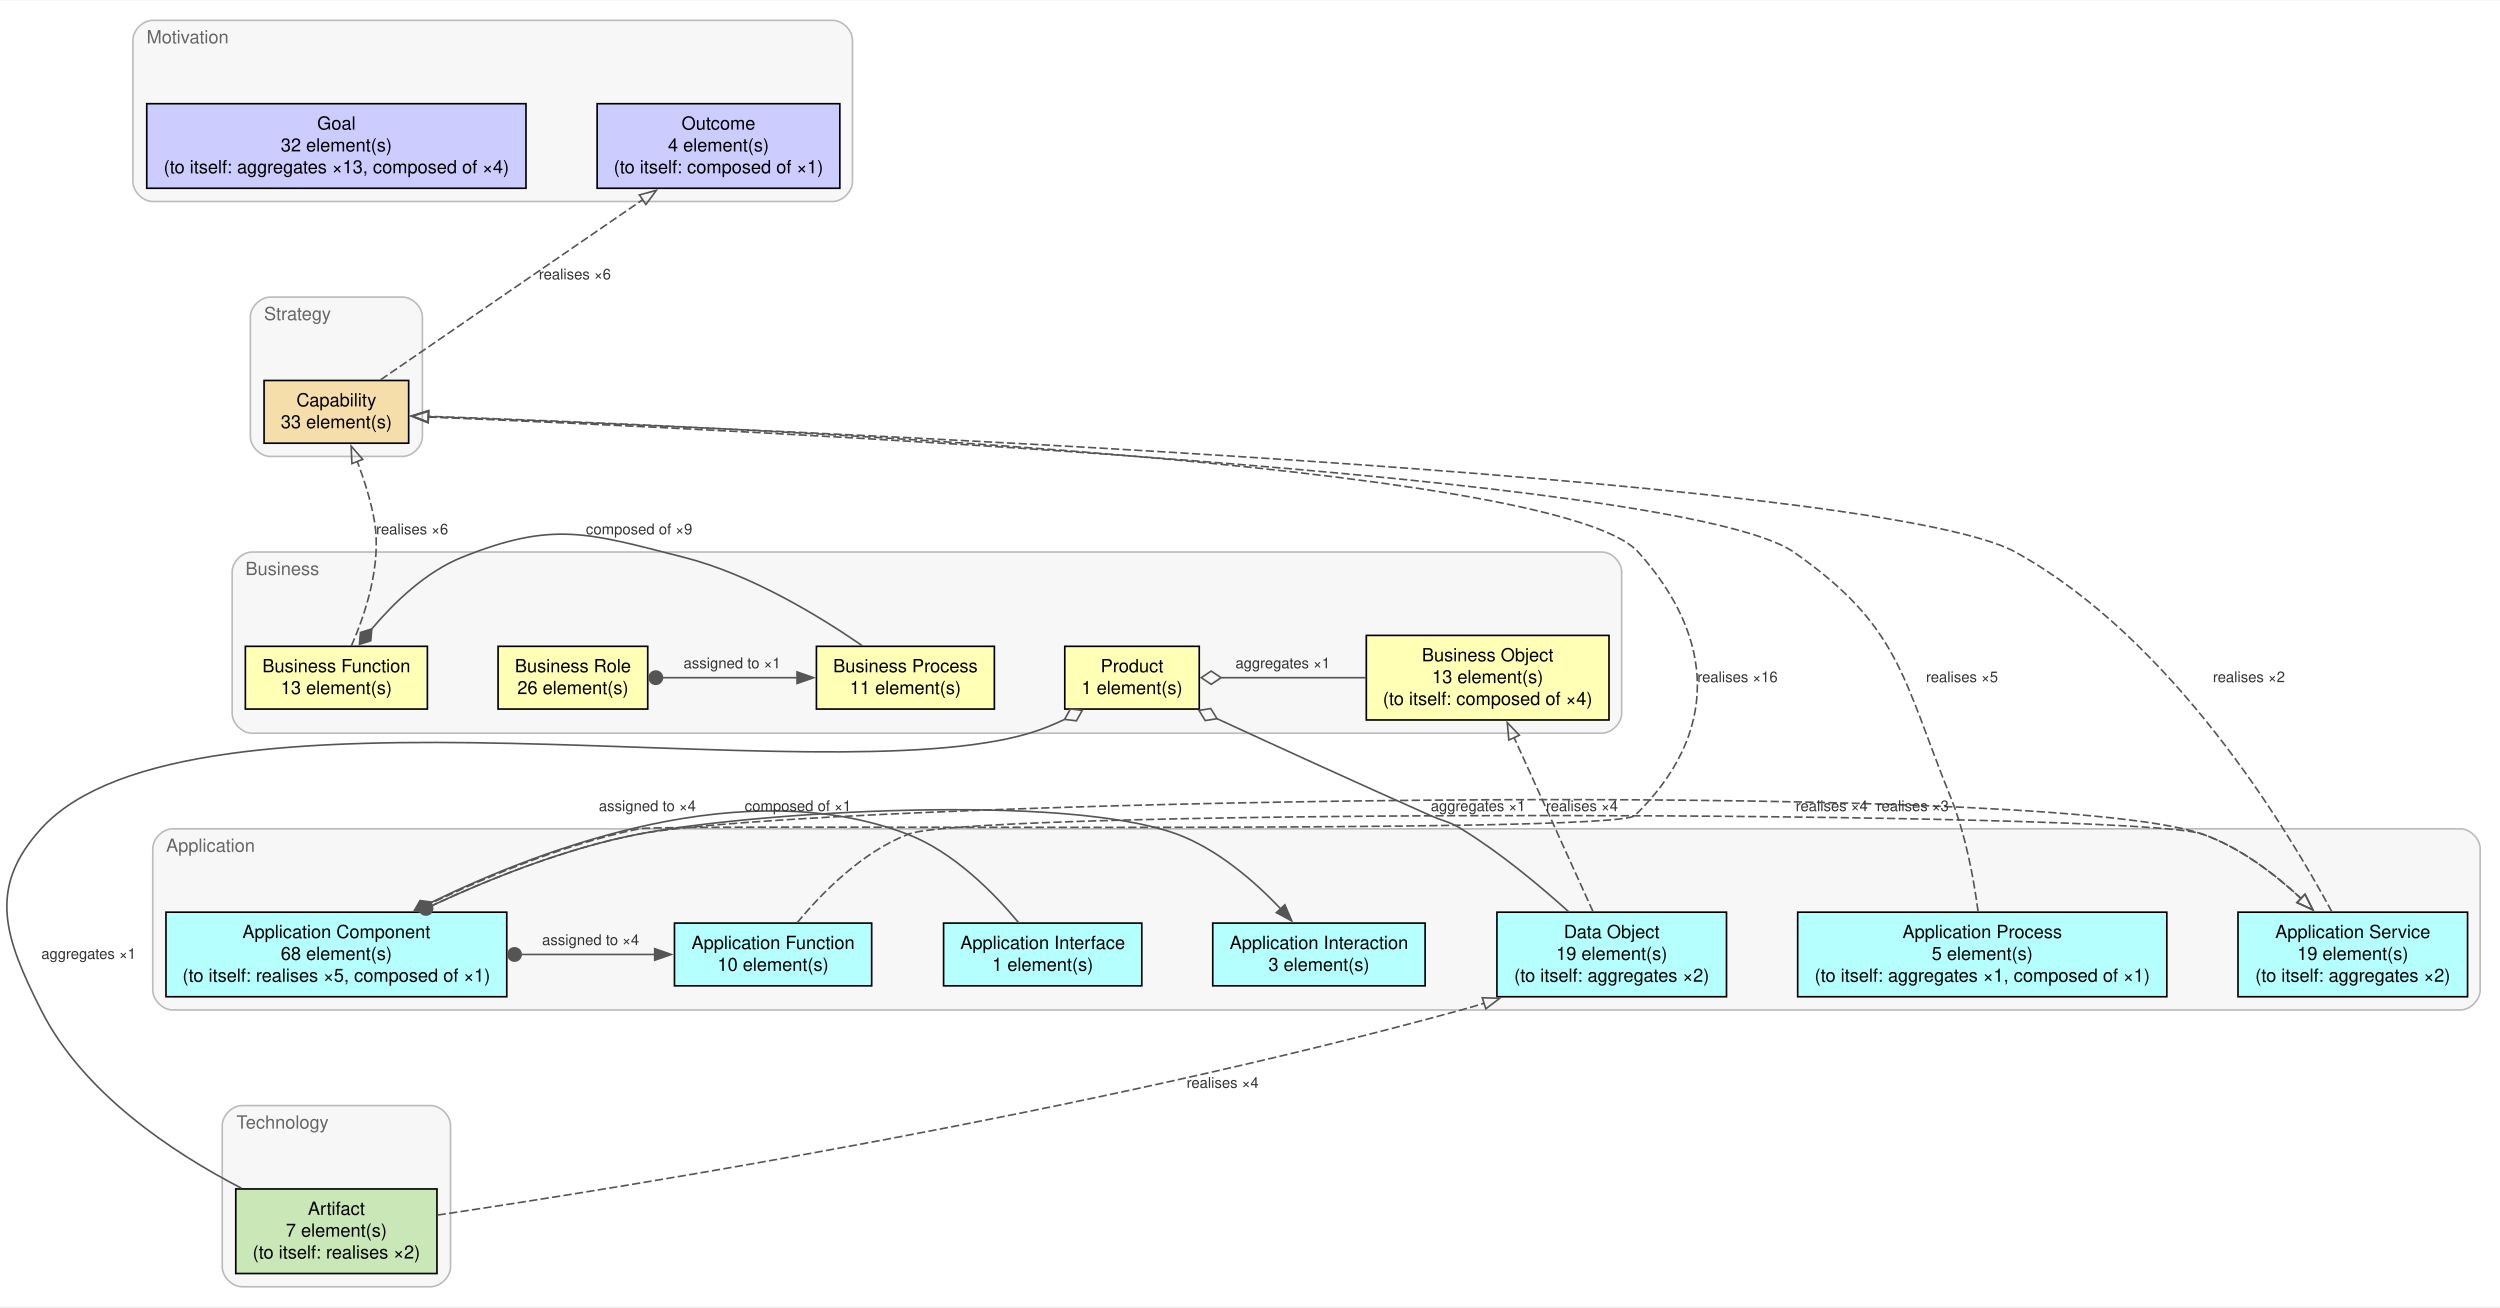
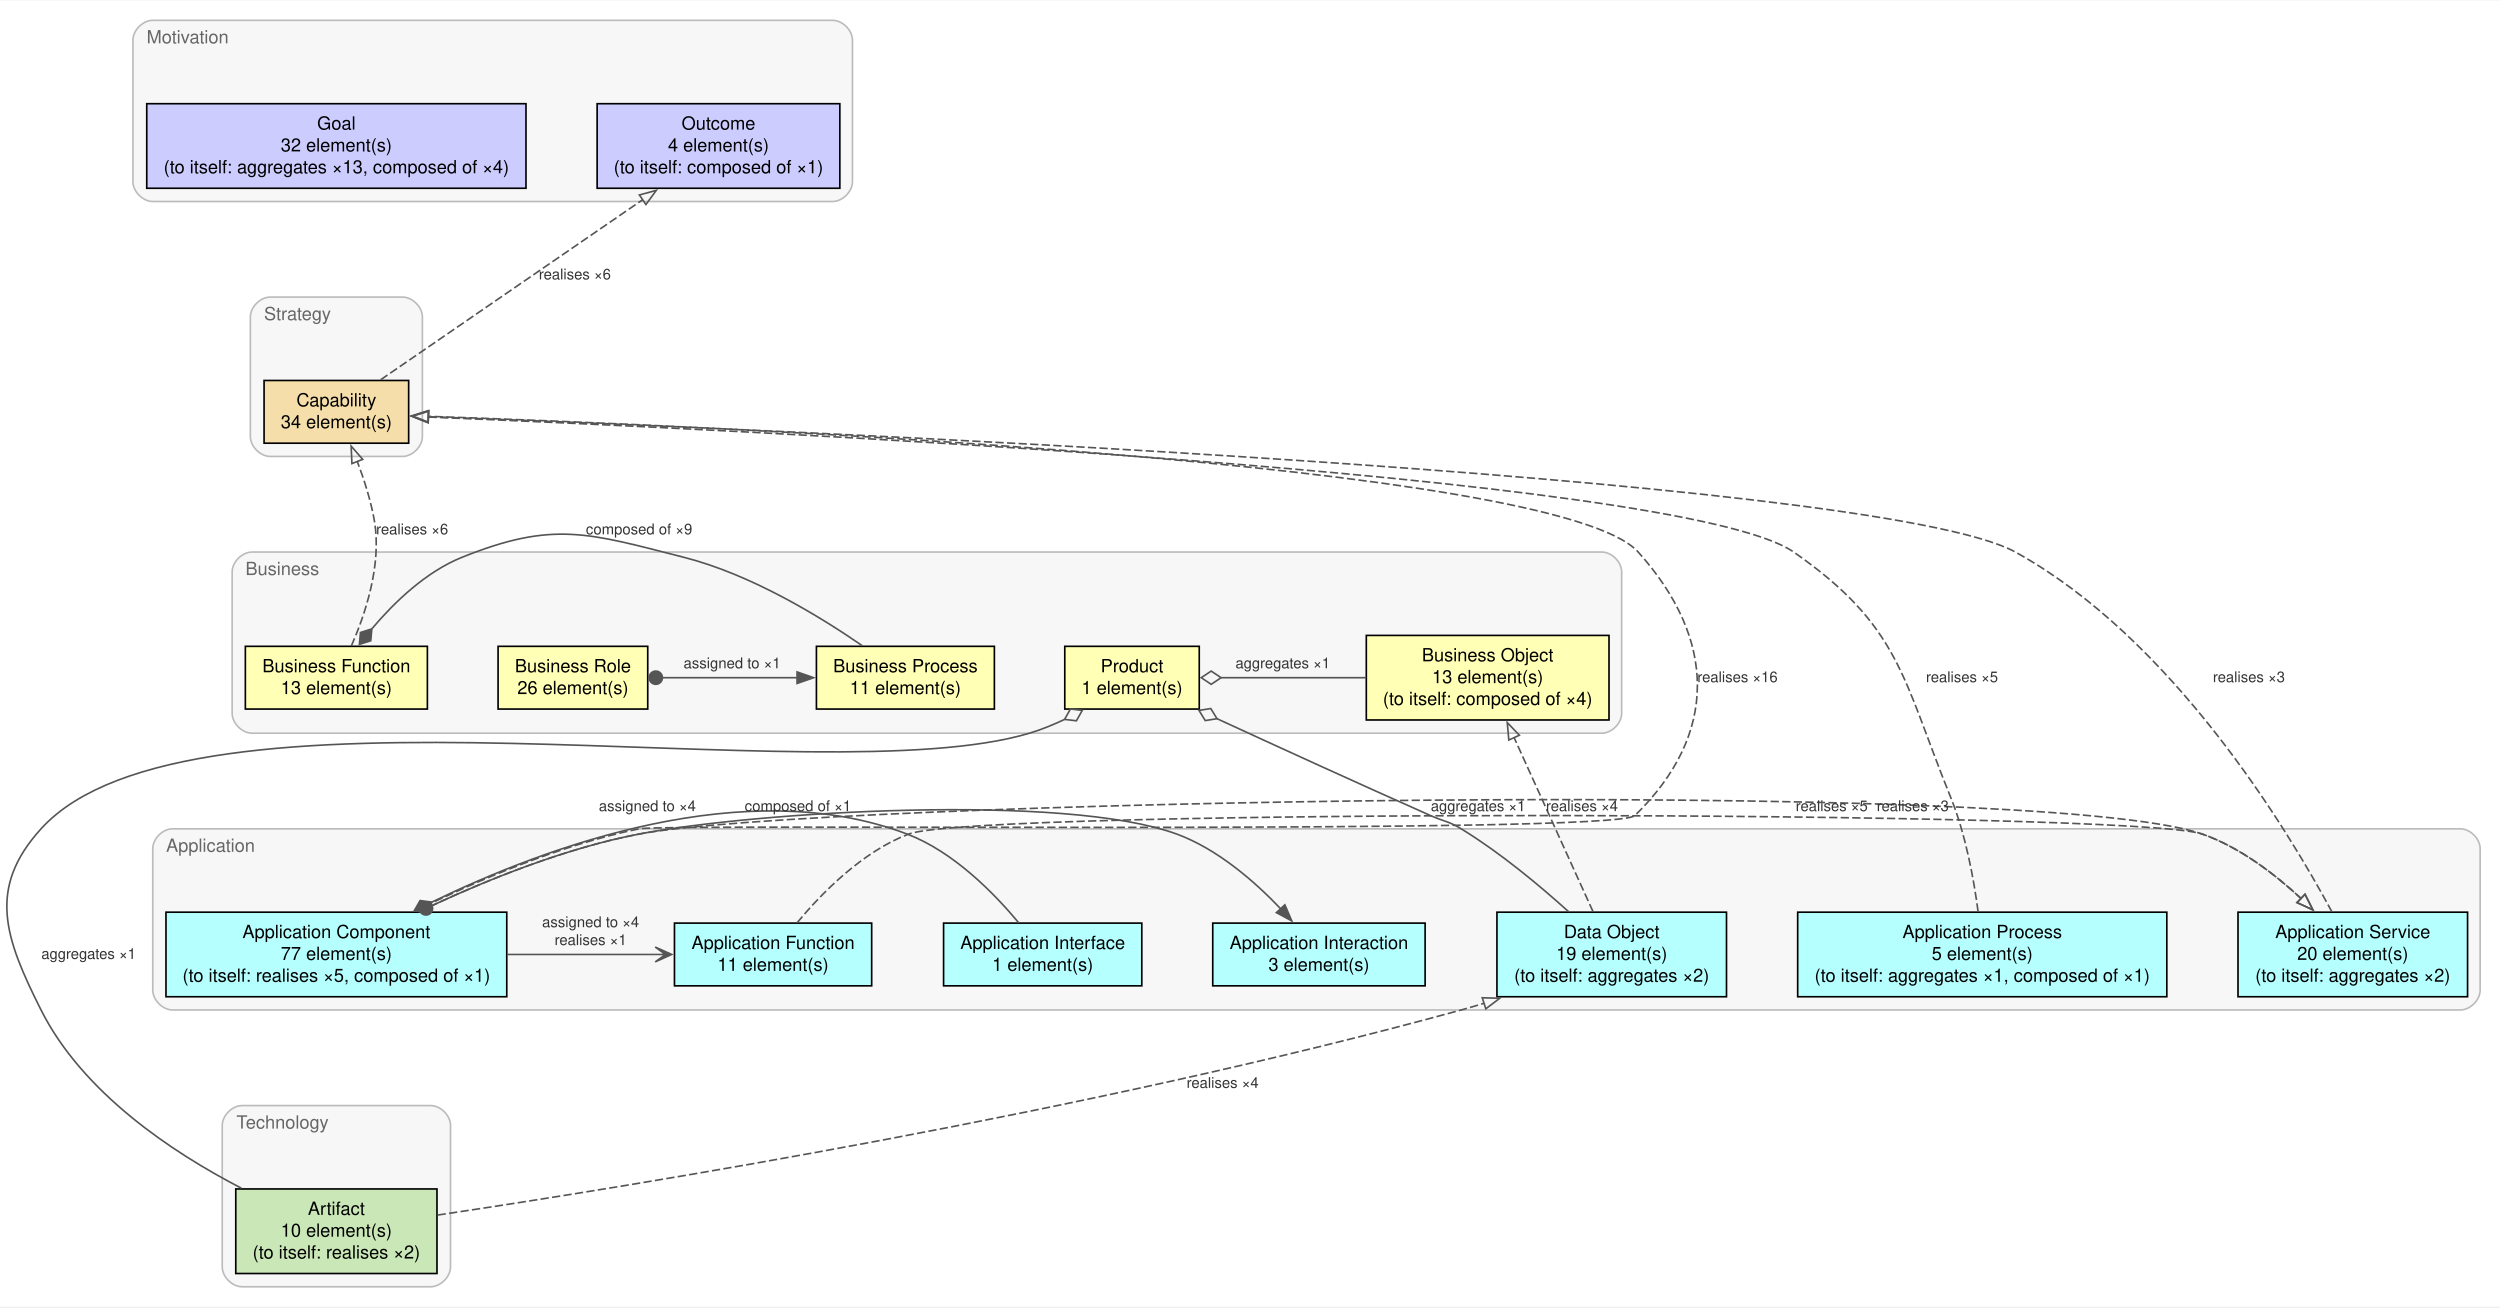
<svg xmlns="http://www.w3.org/2000/svg" xmlns:xlink="http://www.w3.org/1999/xlink" width="1511pt" height="790pt" viewBox="0.00 0.00 1511.35 789.60">
  <g id="graph0" class="graph" transform="scale(1 1) rotate(0) translate(4 785.6)">
    <polygon fill="white" stroke="none" points="-4,4 -4,-785.6 1507.35,-785.6 1507.35,4 -4,4" />
    <g id="clust1" class="cluster mm-layer-motivation">
      <path fill="#f7f7f7" stroke="#bbbbbb" d="M88.35,-664.08C88.35,-664.08 499.35,-664.08 499.35,-664.08 505.35,-664.08 511.35,-670.08 511.35,-676.08 511.35,-676.08 511.35,-761.6 511.35,-761.6 511.35,-767.6 505.35,-773.6 499.35,-773.6 499.35,-773.6 88.35,-773.6 88.35,-773.6 82.35,-773.6 76.35,-767.6 76.35,-761.6 76.35,-761.6 76.35,-676.08 76.35,-676.08 76.35,-670.08 82.35,-664.08 88.35,-664.08" />
      <text text-anchor="middle" x="109.42" y="-759.7" font-family="Helvetica,sans-Serif" font-size="11.00" fill="#666666">Motivation</text>
    </g>
    <g id="clust2" class="cluster mm-layer-strategy">
      <path fill="#f7f7f7" stroke="#bbbbbb" d="M159.35,-509.96C159.35,-509.96 239.35,-509.96 239.35,-509.96 245.35,-509.96 251.35,-515.96 251.35,-521.96 251.35,-521.96 251.35,-594.28 251.35,-594.28 251.35,-600.28 245.35,-606.28 239.35,-606.28 239.35,-606.28 159.35,-606.28 159.35,-606.28 153.35,-606.28 147.35,-600.28 147.35,-594.28 147.35,-594.28 147.35,-521.96 147.35,-521.96 147.35,-515.96 153.35,-509.96 159.35,-509.96" />
      <text text-anchor="middle" x="175.83" y="-592.38" font-family="Helvetica,sans-Serif" font-size="11.00" fill="#666666">Strategy</text>
    </g>
    <g id="clust3" class="cluster mm-layer-business">
      <path fill="#f7f7f7" stroke="#bbbbbb" d="M148.35,-342.64C148.35,-342.64 964.35,-342.64 964.35,-342.64 970.35,-342.64 976.35,-348.64 976.35,-354.64 976.35,-354.64 976.35,-440.16 976.35,-440.16 976.35,-446.16 970.35,-452.16 964.35,-452.16 964.35,-452.16 148.35,-452.16 148.35,-452.16 142.35,-452.16 136.35,-446.16 136.35,-440.16 136.35,-440.16 136.35,-354.64 136.35,-354.64 136.35,-348.64 142.35,-342.64 148.35,-342.64" />
      <text text-anchor="middle" x="166.67" y="-438.26" font-family="Helvetica,sans-Serif" font-size="11.00" fill="#666666">Business</text>
    </g>
    <g id="clust4" class="cluster mm-layer-application">
      <path fill="#f7f7f7" stroke="#bbbbbb" d="M100.35,-175.32C100.35,-175.32 1483.35,-175.32 1483.35,-175.32 1489.35,-175.32 1495.35,-181.32 1495.35,-187.32 1495.35,-187.32 1495.35,-272.84 1495.35,-272.84 1495.35,-278.84 1489.35,-284.84 1483.35,-284.84 1483.35,-284.84 100.35,-284.84 100.35,-284.84 94.35,-284.84 88.35,-278.84 88.35,-272.84 88.35,-272.84 88.35,-187.32 88.35,-187.32 88.35,-181.32 94.35,-175.32 100.35,-175.32" />
      <text text-anchor="middle" x="123.25" y="-270.94" font-family="Helvetica,sans-Serif" font-size="11.00" fill="#666666">Application</text>
    </g>
    <g id="clust5" class="cluster mm-layer-technology">
      <path fill="#f7f7f7" stroke="#bbbbbb" d="M142.35,-8C142.35,-8 256.35,-8 256.35,-8 262.35,-8 268.35,-14 268.35,-20 268.35,-20 268.35,-105.52 268.35,-105.52 268.35,-111.52 262.35,-117.52 256.35,-117.52 256.35,-117.52 142.35,-117.52 142.35,-117.52 136.35,-117.52 130.35,-111.52 130.35,-105.52 130.35,-105.52 130.35,-20 130.35,-20 130.35,-14 136.35,-8 142.35,-8" />
      <text text-anchor="middle" x="166.78" y="-103.62" font-family="Helvetica,sans-Serif" font-size="11.00" fill="#666666">Technology</text>
    </g>
    <g id="node1" class="node mm-layer-motivation">
      <g id="a_node1">
        <a xlink:href="../../en/dpi-h-ra/archimate/0.3.0-draft.1/metamodel/#type-Goal" xlink:title="Goal: its elements" target="_top">
          <polygon fill="#ccccff" stroke="black" points="313.98,-723.2 84.71,-723.2 84.71,-672.08 313.98,-672.08 313.98,-723.2" />
          <text text-anchor="middle" x="199.35" y="-707.54" font-family="Helvetica,sans-Serif" font-size="11.00">Goal</text>
          <text text-anchor="middle" x="199.35" y="-694.34" font-family="Helvetica,sans-Serif" font-size="11.00">32 element(s)</text>
          <text text-anchor="middle" x="199.35" y="-681.14" font-family="Helvetica,sans-Serif" font-size="11.00">(to itself: aggregates ×13, composed of ×4)</text>
        </a>
      </g>
    </g>
    <g id="node3" class="node mm-layer-strategy">
      <g id="a_node3">
        <a xlink:href="../../en/dpi-h-ra/archimate/0.3.0-draft.1/metamodel/#type-Capability" xlink:title="Capability: its elements" target="_top">
          <polygon fill="#f5deaa" stroke="black" points="243.05,-555.88 155.64,-555.88 155.64,-517.96 243.05,-517.96 243.05,-555.88" />
          <text text-anchor="middle" x="199.35" y="-540.22" font-family="Helvetica,sans-Serif" font-size="11.00">Capability</text>
-           <text text-anchor="middle" x="199.35" y="-527.02" font-family="Helvetica,sans-Serif" font-size="11.00">33 element(s)</text>
+           <text text-anchor="middle" x="199.35" y="-527.02" font-family="Helvetica,sans-Serif" font-size="11.00">34 element(s)</text>
        </a>
      </g>
    </g>
    <g id="node2" class="node mm-layer-motivation">
      <g id="a_node2">
        <a xlink:href="../../en/dpi-h-ra/archimate/0.3.0-draft.1/metamodel/#type-Outcome" xlink:title="Outcome: its elements" target="_top">
          <polygon fill="#ccccff" stroke="black" points="503.71,-723.2 356.99,-723.2 356.99,-672.08 503.71,-672.08 503.71,-723.2" />
          <text text-anchor="middle" x="430.35" y="-707.54" font-family="Helvetica,sans-Serif" font-size="11.00">Outcome</text>
          <text text-anchor="middle" x="430.35" y="-694.34" font-family="Helvetica,sans-Serif" font-size="11.00">4 element(s)</text>
          <text text-anchor="middle" x="430.35" y="-681.14" font-family="Helvetica,sans-Serif" font-size="11.00">(to itself: composed of ×1)</text>
        </a>
      </g>
    </g>
    <g id="edge8" class="edge mm-cat-structural mm-from-strategy mm-to-motivation">
      <g id="a_edge8">
        <a xlink:href="../../en/dpi-h-ra/archimate/0.3.0-draft.1/metamodel/#pattern-Capability-Outcome" xlink:title="Capability → Outcome: its relationships" target="_top">
          <path fill="none" stroke="#555555" stroke-dasharray="5,2" d="M226.12,-556.32C264.91,-582.96 337.24,-632.67 384.59,-665.2" />
          <polygon fill="none" stroke="#555555" points="382.53,-668.03 392.75,-670.81 386.49,-662.26 382.53,-668.03" />
        </a>
      </g>
      <g id="a_edge8-label">
        <a xlink:href="../../en/dpi-h-ra/archimate/0.3.0-draft.1/metamodel/#pattern-Capability-Outcome" xlink:title="realises ×6" target="_top">
          <text text-anchor="middle" x="343.53" y="-616.98" font-family="Helvetica,sans-Serif" font-size="9.00" fill="#333333">realises ×6</text>
        </a>
      </g>
    </g>
    <g id="node4" class="node mm-layer-business">
      <g id="a_node4">
        <a xlink:href="../../en/dpi-h-ra/archimate/0.3.0-draft.1/metamodel/#type-BusinessFunction" xlink:title="Business Function: its elements" target="_top">
          <polygon fill="#ffffb5" stroke="black" points="254.37,-395.16 144.33,-395.16 144.33,-357.24 254.37,-357.24 254.37,-395.16" />
          <text text-anchor="middle" x="199.35" y="-379.5" font-family="Helvetica,sans-Serif" font-size="11.00">Business Function</text>
          <text text-anchor="middle" x="199.35" y="-366.3" font-family="Helvetica,sans-Serif" font-size="11.00">13 element(s)</text>
        </a>
      </g>
    </g>
    <g id="edge7" class="edge mm-cat-structural mm-from-business mm-to-strategy">
      <g id="a_edge7">
        <a xlink:href="../../en/dpi-h-ra/archimate/0.3.0-draft.1/metamodel/#pattern-BusinessFunction-Capability" xlink:title="Business Function → Capability: its relationships" target="_top">
          <path fill="none" stroke="#555555" stroke-dasharray="5,2" d="M208.39,-395.37C216.64,-414.14 226.92,-444.37 222.35,-470.96 220.25,-483.16 216.09,-496.12 211.88,-507.22" />
          <polygon fill="none" stroke="#555555" points="208.75,-505.62 208.28,-516.2 215.25,-508.22 208.75,-505.62" />
        </a>
      </g>
      <g id="a_edge7-label">
        <a xlink:href="../../en/dpi-h-ra/archimate/0.3.0-draft.1/metamodel/#pattern-BusinessFunction-Capability" xlink:title="realises ×6" target="_top">
          <text text-anchor="middle" x="245.17" y="-462.86" font-family="Helvetica,sans-Serif" font-size="9.00" fill="#333333">realises ×6</text>
        </a>
      </g>
    </g>
    <g id="node6" class="node mm-layer-business">
      <g id="a_node6">
        <a xlink:href="../../en/dpi-h-ra/archimate/0.3.0-draft.1/metamodel/#type-BusinessProcess" xlink:title="Business Process: its elements" target="_top">
          <polygon fill="#ffffb5" stroke="black" points="597.14,-395.16 489.56,-395.16 489.56,-357.24 597.14,-357.24 597.14,-395.16" />
          <text text-anchor="middle" x="543.35" y="-379.5" font-family="Helvetica,sans-Serif" font-size="11.00">Business Process</text>
          <text text-anchor="middle" x="543.35" y="-366.3" font-family="Helvetica,sans-Serif" font-size="11.00">11 element(s)</text>
        </a>
      </g>
    </g>
    <g id="edge6" class="edge mm-cat-structural mm-from-business mm-to-business">
      <g id="a_edge6">
        <a xlink:href="../../en/dpi-h-ra/archimate/0.3.0-draft.1/metamodel/#pattern-BusinessFunction-BusinessProcess" xlink:title="Business Function → Business Process: its relationships" target="_top">
          <path fill="none" stroke="#555555" d="M220.82,-405.77C234.41,-421.86 253.51,-440.23 275.35,-449 330.61,-471.2 351.63,-463.67 409.35,-449 449.89,-438.7 491.43,-413.38 517.3,-395.51" />
          <polygon fill="#555555" stroke="#555555" points="220.78,-405.71 213.91,-403.53 213.28,-396.35 220.15,-398.53 220.78,-405.71" />
        </a>
      </g>
      <g id="a_edge6-label">
        <a xlink:href="../../en/dpi-h-ra/archimate/0.3.0-draft.1/metamodel/#pattern-BusinessFunction-BusinessProcess" xlink:title="composed of ×9" target="_top">
          <text text-anchor="middle" x="382.35" y="-462.86" font-family="Helvetica,sans-Serif" font-size="9.00" fill="#333333">composed of ×9</text>
        </a>
      </g>
    </g>
    <g id="node9" class="node mm-layer-application">
      <g id="a_node9">
        <a xlink:href="../../en/dpi-h-ra/archimate/0.3.0-draft.1/metamodel/#type-ApplicationComponent" xlink:title="Application Component: its elements" target="_top">
          <polygon fill="#b5ffff" stroke="black" points="302.36,-234.44 96.34,-234.44 96.34,-183.32 302.36,-183.32 302.36,-234.44" />
          <text text-anchor="middle" x="199.35" y="-218.78" font-family="Helvetica,sans-Serif" font-size="11.00">Application Component</text>
-           <text text-anchor="middle" x="199.35" y="-205.58" font-family="Helvetica,sans-Serif" font-size="11.00">68 element(s)</text>
+           <text text-anchor="middle" x="199.35" y="-205.58" font-family="Helvetica,sans-Serif" font-size="11.00">77 element(s)</text>
          <text text-anchor="middle" x="199.35" y="-192.38" font-family="Helvetica,sans-Serif" font-size="11.00">(to itself: realises ×5, composed of ×1)</text>
        </a>
      </g>
    </g>
    <g id="node5" class="node mm-layer-business">
      <g id="a_node5">
        <a xlink:href="../../en/dpi-h-ra/archimate/0.3.0-draft.1/metamodel/#type-BusinessObject" xlink:title="Business Object: its elements" target="_top">
          <polygon fill="#ffffb5" stroke="black" points="968.71,-401.76 821.99,-401.76 821.99,-350.64 968.71,-350.64 968.71,-401.76" />
          <text text-anchor="middle" x="895.35" y="-386.1" font-family="Helvetica,sans-Serif" font-size="11.00">Business Object</text>
          <text text-anchor="middle" x="895.35" y="-372.9" font-family="Helvetica,sans-Serif" font-size="11.00">13 element(s)</text>
          <text text-anchor="middle" x="895.35" y="-359.7" font-family="Helvetica,sans-Serif" font-size="11.00">(to itself: composed of ×4)</text>
        </a>
      </g>
    </g>
    <g id="node7" class="node mm-layer-business">
      <g id="a_node7">
        <a xlink:href="../../en/dpi-h-ra/archimate/0.3.0-draft.1/metamodel/#type-BusinessRole" xlink:title="Business Role: its elements" target="_top">
          <polygon fill="#ffffb5" stroke="black" points="387.58,-395.16 297.11,-395.16 297.11,-357.24 387.58,-357.24 387.58,-395.16" />
          <text text-anchor="middle" x="342.35" y="-379.5" font-family="Helvetica,sans-Serif" font-size="11.00">Business Role</text>
          <text text-anchor="middle" x="342.35" y="-366.3" font-family="Helvetica,sans-Serif" font-size="11.00">26 element(s)</text>
        </a>
      </g>
    </g>
    <g id="edge18" class="edge mm-cat-structural mm-from-business mm-to-business">
      <g id="a_edge18">
        <a xlink:href="../../en/dpi-h-ra/archimate/0.3.0-draft.1/metamodel/#pattern-BusinessRole-BusinessProcess" xlink:title="Business Role → Business Process: its relationships" target="_top">
          <path fill="none" stroke="#555555" d="M396.66,-376.2C421.72,-376.2 451.67,-376.2 477.96,-376.2" />
          <ellipse fill="#555555" stroke="#555555" cx="392.46" cy="-376.2" rx="4" ry="4" />
          <polygon fill="#555555" stroke="#555555" points="477.85,-379.7 487.85,-376.2 477.85,-372.7 477.85,-379.7" />
        </a>
      </g>
      <g id="a_edge18-label">
        <a xlink:href="../../en/dpi-h-ra/archimate/0.3.0-draft.1/metamodel/#pattern-BusinessRole-BusinessProcess" xlink:title="assigned to ×1" target="_top">
          <text text-anchor="middle" x="438.57" y="-381.9" font-family="Helvetica,sans-Serif" font-size="9.00" fill="#333333">assigned to ×1</text>
        </a>
      </g>
    </g>
    <g id="node8" class="node mm-layer-business">
      <g id="a_node8">
        <a xlink:href="../../en/dpi-h-ra/archimate/0.3.0-draft.1/metamodel/#type-Product" xlink:title="Product: its elements" target="_top">
          <polygon fill="#ffffb5" stroke="black" points="721,-395.16 639.7,-395.16 639.7,-357.24 721,-357.24 721,-395.16" />
          <text text-anchor="middle" x="680.35" y="-379.5" font-family="Helvetica,sans-Serif" font-size="11.00">Product</text>
          <text text-anchor="middle" x="680.35" y="-366.3" font-family="Helvetica,sans-Serif" font-size="11.00">1 element(s)</text>
        </a>
      </g>
    </g>
    <g id="edge20" class="edge mm-cat-structural mm-from-business mm-to-business">
      <g id="a_edge20">
        <a xlink:href="../../en/dpi-h-ra/archimate/0.3.0-draft.1/metamodel/#pattern-Product-BusinessObject" xlink:title="Product → Business Object: its relationships" target="_top">
          <path fill="none" stroke="#555555" d="M734.2,-376.2C760.74,-376.2 793.14,-376.2 821.91,-376.2" />
          <polygon fill="none" stroke="#555555" points="734.2,-376.2 728.2,-380.2 722.2,-376.2 728.2,-372.2 734.2,-376.2" />
        </a>
      </g>
      <g id="a_edge20-label">
        <a xlink:href="../../en/dpi-h-ra/archimate/0.3.0-draft.1/metamodel/#pattern-Product-BusinessObject" xlink:title="aggregates ×1" target="_top">
          <text text-anchor="middle" x="771.49" y="-381.9" font-family="Helvetica,sans-Serif" font-size="9.00" fill="#333333">aggregates ×1</text>
        </a>
      </g>
    </g>
    <g id="node15" class="node mm-layer-application">
      <g id="a_node15">
        <a xlink:href="../../en/dpi-h-ra/archimate/0.3.0-draft.1/metamodel/#type-DataObject" xlink:title="Data Object: its elements" target="_top">
          <polygon fill="#b5ffff" stroke="black" points="1039.74,-234.44 900.96,-234.44 900.96,-183.32 1039.74,-183.32 1039.74,-234.44" />
          <text text-anchor="middle" x="970.35" y="-218.78" font-family="Helvetica,sans-Serif" font-size="11.00">Data Object</text>
          <text text-anchor="middle" x="970.35" y="-205.58" font-family="Helvetica,sans-Serif" font-size="11.00">19 element(s)</text>
          <text text-anchor="middle" x="970.35" y="-192.38" font-family="Helvetica,sans-Serif" font-size="11.00">(to itself: aggregates ×2)</text>
        </a>
      </g>
    </g>
    <g id="edge21" class="edge mm-cat-structural mm-from-business mm-to-application">
      <g id="a_edge21">
        <a xlink:href="../../en/dpi-h-ra/archimate/0.3.0-draft.1/metamodel/#pattern-Product-DataObject" xlink:title="Product → Data Object: its relationships" target="_top">
          <path fill="none" stroke="#555555" d="M731.71,-351.42C767.75,-334.81 817.11,-312.23 860.81,-292.84 869.01,-289.2 871.69,-289.52 879.35,-284.84 902.93,-270.44 926.95,-250.38 944.38,-234.64" />
          <polygon fill="none" stroke="#555555" points="731.74,-351.4 727.96,-357.55 720.84,-356.43 724.61,-350.28 731.74,-351.4" />
        </a>
      </g>
      <g id="a_edge21-label">
        <a xlink:href="../../en/dpi-h-ra/archimate/0.3.0-draft.1/metamodel/#pattern-Product-DataObject" xlink:title="aggregates ×1" target="_top">
          <text text-anchor="middle" x="889.58" y="-295.54" font-family="Helvetica,sans-Serif" font-size="9.00" fill="#333333">aggregates ×1</text>
        </a>
      </g>
    </g>
    <g id="node16" class="node mm-layer-technology">
      <g id="a_node16">
        <a xlink:href="../../en/dpi-h-ra/archimate/0.3.0-draft.1/metamodel/#type-Artifact" xlink:title="Artifact: its elements" target="_top">
          <polygon fill="#c9e7b7" stroke="black" points="260.17,-67.12 138.53,-67.12 138.53,-16 260.17,-16 260.17,-67.12" />
          <text text-anchor="middle" x="199.35" y="-51.46" font-family="Helvetica,sans-Serif" font-size="11.00">Artifact</text>
-           <text text-anchor="middle" x="199.35" y="-38.26" font-family="Helvetica,sans-Serif" font-size="11.00">7 element(s)</text>
+           <text text-anchor="middle" x="199.35" y="-38.26" font-family="Helvetica,sans-Serif" font-size="11.00">10 element(s)</text>
          <text text-anchor="middle" x="199.35" y="-25.06" font-family="Helvetica,sans-Serif" font-size="11.00">(to itself: realises ×2)</text>
        </a>
      </g>
    </g>
    <g id="edge19" class="edge mm-cat-structural mm-from-business mm-to-technology">
      <g id="a_edge19">
        <a xlink:href="../../en/dpi-h-ra/archimate/0.3.0-draft.1/metamodel/#pattern-Product-Artifact" xlink:title="Product → Artifact: its relationships" target="_top">
          <path fill="none" stroke="#555555" d="M639.52,-350.96C632.64,-347.7 625.43,-344.75 618.35,-342.64 490.51,-304.49 110.48,-383.61 20.81,-284.84 -11.91,-248.8 -1.05,-218.81 20.81,-175.32 45.96,-125.28 99.9,-89.33 141.94,-67.57" />
          <polygon fill="none" stroke="#555555" points="639.58,-350.99 646.74,-350.15 650.27,-356.44 643.11,-357.28 639.58,-350.99" />
        </a>
      </g>
      <g id="a_edge19-label">
        <a xlink:href="../../en/dpi-h-ra/archimate/0.3.0-draft.1/metamodel/#pattern-Product-Artifact" xlink:title="aggregates ×1" target="_top">
          <text text-anchor="middle" x="49.58" y="-206.18" font-family="Helvetica,sans-Serif" font-size="9.00" fill="#333333">aggregates ×1</text>
        </a>
      </g>
    </g>
    <g id="edge5" class="edge mm-cat-structural mm-from-application mm-to-strategy">
      <g id="a_edge5">
        <a xlink:href="../../en/dpi-h-ra/archimate/0.3.0-draft.1/metamodel/#pattern-ApplicationComponent-Capability" xlink:title="Application Component → Capability: its relationships" target="_top">
          <path fill="none" stroke="#555555" stroke-dasharray="5,2" d="M246.34,-234.89C282.42,-252.64 334.07,-275 382.35,-284.84 398.74,-288.18 972.37,-281.17 984.35,-292.84 1035.09,-342.24 1033.7,-399.5 986.35,-452.16 937.48,-506.5 426.28,-528.37 254.96,-534.21" />
          <polygon fill="none" stroke="#555555" points="254.85,-530.71 244.97,-534.54 255.08,-537.71 254.85,-530.71" />
        </a>
      </g>
      <g id="a_edge5-label">
        <a xlink:href="../../en/dpi-h-ra/archimate/0.3.0-draft.1/metamodel/#pattern-ApplicationComponent-Capability" xlink:title="realises ×16" target="_top">
          <text text-anchor="middle" x="1046.39" y="-373.5" font-family="Helvetica,sans-Serif" font-size="9.00" fill="#333333">realises ×16</text>
        </a>
      </g>
    </g>
    <g id="node10" class="node mm-layer-application">
      <g id="a_node10">
        <a xlink:href="../../en/dpi-h-ra/archimate/0.3.0-draft.1/metamodel/#type-ApplicationFunction" xlink:title="Application Function: its elements" target="_top">
          <polygon fill="#b5ffff" stroke="black" points="522.96,-227.84 403.74,-227.84 403.74,-189.92 522.96,-189.92 522.96,-227.84" />
          <text text-anchor="middle" x="463.35" y="-212.18" font-family="Helvetica,sans-Serif" font-size="11.00">Application Function</text>
-           <text text-anchor="middle" x="463.35" y="-198.98" font-family="Helvetica,sans-Serif" font-size="11.00">10 element(s)</text>
-         </a>
-       </g>
-     </g>
-     <g id="edge10" class="edge mm-cat-structural mm-from-application mm-to-application">
-       <g id="a_edge10">
+           <text text-anchor="middle" x="463.35" y="-198.98" font-family="Helvetica,sans-Serif" font-size="11.00">11 element(s)</text>
+         </a>
+       </g>
+     </g>
+     <g id="edge11" class="edge mm-cat-structural mm-from-application mm-to-application">
+       <g id="a_edge11">
        <a xlink:href="../../en/dpi-h-ra/archimate/0.3.0-draft.1/metamodel/#pattern-ApplicationComponent-ApplicationFunction" xlink:title="Application Component → Application Function: its relationships" target="_top">
-           <path fill="none" stroke="#555555" d="M311.4,-208.88C338.65,-208.88 367.05,-208.88 391.82,-208.88" />
-           <ellipse fill="#555555" stroke="#555555" cx="307.05" cy="-208.88" rx="4" ry="4" />
-           <polygon fill="#555555" stroke="#555555" points="391.79,-212.38 401.79,-208.88 391.79,-205.38 391.79,-212.38" />
-         </a>
-       </g>
-       <g id="a_edge10-label">
-         <a xlink:href="../../en/dpi-h-ra/archimate/0.3.0-draft.1/metamodel/#pattern-ApplicationComponent-ApplicationFunction" xlink:title="assigned to ×4" target="_top">
-           <text text-anchor="middle" x="353.05" y="-214.58" font-family="Helvetica,sans-Serif" font-size="9.00" fill="#333333">assigned to ×4</text>
+           <path fill="none" stroke="#555555" d="M302.55,-208.88C332.55,-208.88 364.63,-208.88 392.19,-208.88" />
+           <polygon fill="#555555" stroke="#555555" points="402.08,-208.88 392.08,-213.38 398.3,-208.88 392.08,-208.88 392.08,-208.88 392.08,-208.88 398.3,-208.88 392.08,-204.38 402.08,-208.88" />
+         </a>
+       </g>
+       <g id="a_edge11-label">
+         <a xlink:href="../../en/dpi-h-ra/archimate/0.3.0-draft.1/metamodel/#pattern-ApplicationComponent-ApplicationFunction" xlink:title="assigned to ×4&#10;realises ×1" target="_top">
+           <text text-anchor="middle" x="353.05" y="-225.38" font-family="Helvetica,sans-Serif" font-size="9.00" fill="#333333">assigned to ×4</text>
+           <text text-anchor="middle" x="353.05" y="-214.58" font-family="Helvetica,sans-Serif" font-size="9.00" fill="#333333">realises ×1</text>
        </a>
      </g>
    </g>
    <g id="node11" class="node mm-layer-application">
      <g id="a_node11">
        <a xlink:href="../../en/dpi-h-ra/archimate/0.3.0-draft.1/metamodel/#type-ApplicationInteraction" xlink:title="Application Interaction: its elements" target="_top">
          <polygon fill="#b5ffff" stroke="black" points="857.54,-227.84 729.15,-227.84 729.15,-189.92 857.54,-189.92 857.54,-227.84" />
          <text text-anchor="middle" x="793.35" y="-212.18" font-family="Helvetica,sans-Serif" font-size="11.00">Application Interaction</text>
          <text text-anchor="middle" x="793.35" y="-198.98" font-family="Helvetica,sans-Serif" font-size="11.00">3 element(s)</text>
        </a>
      </g>
    </g>
-     <g id="edge11" class="edge mm-cat-structural mm-from-application mm-to-application">
-       <g id="a_edge11">
+     <g id="edge12" class="edge mm-cat-structural mm-from-application mm-to-application">
+       <g id="a_edge12">
        <a xlink:href="../../en/dpi-h-ra/archimate/0.3.0-draft.1/metamodel/#pattern-ApplicationComponent-ApplicationInteraction" xlink:title="Application Component → Application Interaction: its relationships" target="_top">
          <path fill="none" stroke="#555555" d="M257.23,-238.46C292.4,-254.76 338.8,-273.34 382.35,-281.68 453.28,-295.27 639.54,-306.53 707.35,-281.68 732.06,-272.62 754.55,-252.98 770.33,-236.38" />
          <ellipse fill="#555555" stroke="#555555" cx="253.52" cy="-236.72" rx="4" ry="4" />
          <polygon fill="#555555" stroke="#555555" points="772.76,-238.9 776.93,-229.16 767.6,-234.18 772.76,-238.9" />
        </a>
      </g>
-       <g id="a_edge11-label">
+       <g id="a_edge12-label">
        <a xlink:href="../../en/dpi-h-ra/archimate/0.3.0-draft.1/metamodel/#pattern-ApplicationComponent-ApplicationInteraction" xlink:title="assigned to ×4" target="_top">
          <text text-anchor="middle" x="387.35" y="-295.54" font-family="Helvetica,sans-Serif" font-size="9.00" fill="#333333">assigned to ×4</text>
        </a>
      </g>
    </g>
    <g id="node12" class="node mm-layer-application">
      <g id="a_node12">
        <a xlink:href="../../en/dpi-h-ra/archimate/0.3.0-draft.1/metamodel/#type-ApplicationInterface" xlink:title="Application Interface: its elements" target="_top">
          <polygon fill="#b5ffff" stroke="black" points="686.26,-227.84 566.43,-227.84 566.43,-189.92 686.26,-189.92 686.26,-227.84" />
          <text text-anchor="middle" x="626.35" y="-212.18" font-family="Helvetica,sans-Serif" font-size="11.00">Application Interface</text>
          <text text-anchor="middle" x="626.35" y="-198.98" font-family="Helvetica,sans-Serif" font-size="11.00">1 element(s)</text>
        </a>
      </g>
    </g>
    <g id="edge17" class="edge mm-cat-structural mm-from-application mm-to-application">
      <g id="a_edge17">
        <a xlink:href="../../en/dpi-h-ra/archimate/0.3.0-draft.1/metamodel/#pattern-ApplicationComponent-ApplicationInterface" xlink:title="Application Component → Application Interface: its relationships" target="_top">
          <path fill="none" stroke="#555555" d="M257.16,-240.57C326.96,-274.45 447.11,-318.62 544.35,-281.68 572.47,-271 597.11,-245.77 611.86,-228.02" />
          <polygon fill="#555555" stroke="#555555" points="257.11,-240.55 249.96,-241.46 246.37,-235.21 253.52,-234.29 257.11,-240.55" />
        </a>
      </g>
      <g id="a_edge17-label">
        <a xlink:href="../../en/dpi-h-ra/archimate/0.3.0-draft.1/metamodel/#pattern-ApplicationComponent-ApplicationInterface" xlink:title="composed of ×1" target="_top">
          <text text-anchor="middle" x="478.35" y="-295.54" font-family="Helvetica,sans-Serif" font-size="9.00" fill="#333333">composed of ×1</text>
        </a>
      </g>
    </g>
    <g id="node14" class="node mm-layer-application">
      <g id="a_node14">
        <a xlink:href="../../en/dpi-h-ra/archimate/0.3.0-draft.1/metamodel/#type-ApplicationService" xlink:title="Application Service: its elements" target="_top">
          <polygon fill="#b5ffff" stroke="black" points="1487.74,-234.44 1348.96,-234.44 1348.96,-183.32 1487.74,-183.32 1487.74,-234.44" />
          <text text-anchor="middle" x="1418.35" y="-218.78" font-family="Helvetica,sans-Serif" font-size="11.00">Application Service</text>
-           <text text-anchor="middle" x="1418.35" y="-205.58" font-family="Helvetica,sans-Serif" font-size="11.00">19 element(s)</text>
+           <text text-anchor="middle" x="1418.35" y="-205.58" font-family="Helvetica,sans-Serif" font-size="11.00">20 element(s)</text>
          <text text-anchor="middle" x="1418.35" y="-192.38" font-family="Helvetica,sans-Serif" font-size="11.00">(to itself: aggregates ×2)</text>
        </a>
      </g>
    </g>
    <g id="edge15" class="edge mm-cat-structural mm-from-application mm-to-application">
      <g id="a_edge15">
        <a xlink:href="../../en/dpi-h-ra/archimate/0.3.0-draft.1/metamodel/#pattern-ApplicationComponent-ApplicationService" xlink:title="Application Component → Application Service: its relationships" target="_top">
          <path fill="none" stroke="#555555" stroke-dasharray="5,2" d="M249.45,-234.81C285.37,-251.89 335.5,-272.7 382.35,-281.68 485.47,-301.44 1228.27,-316.44 1327.35,-281.68 1349.95,-273.75 1371.1,-257.59 1387.32,-242.51" />
          <polygon fill="none" stroke="#555555" points="1389.48,-245.28 1394.24,-235.82 1384.62,-240.25 1389.48,-245.28" />
        </a>
      </g>
      <g id="a_edge15-label">
        <a xlink:href="../../en/dpi-h-ra/archimate/0.3.0-draft.1/metamodel/#pattern-ApplicationComponent-ApplicationService" xlink:title="realises ×3" target="_top">
          <text text-anchor="middle" x="1152.35" y="-295.54" font-family="Helvetica,sans-Serif" font-size="9.00" fill="#333333">realises ×3</text>
        </a>
      </g>
    </g>
-     <g id="edge12" class="edge mm-cat-structural mm-from-application mm-to-application">
-       <g id="a_edge12">
+     <g id="edge9" class="edge mm-cat-structural mm-from-application mm-to-application">
+       <g id="a_edge9">
        <a xlink:href="../../en/dpi-h-ra/archimate/0.3.0-draft.1/metamodel/#pattern-ApplicationFunction-ApplicationService" xlink:title="Application Function → Application Service: its relationships" target="_top">
          <path fill="none" stroke="#555555" stroke-dasharray="5,2" d="M477.84,-228.02C492.58,-245.77 517.23,-271 545.35,-281.68 585.96,-297.11 1286.35,-296.06 1327.35,-281.68 1349.95,-273.75 1371.1,-257.59 1387.32,-242.51" />
          <polygon fill="none" stroke="#555555" points="1389.48,-245.28 1394.24,-235.82 1384.62,-240.25 1389.48,-245.28" />
        </a>
      </g>
-       <g id="a_edge12-label">
-         <a xlink:href="../../en/dpi-h-ra/archimate/0.3.0-draft.1/metamodel/#pattern-ApplicationFunction-ApplicationService" xlink:title="realises ×4" target="_top">
-           <text text-anchor="middle" x="1103.35" y="-295.54" font-family="Helvetica,sans-Serif" font-size="9.00" fill="#333333">realises ×4</text>
+       <g id="a_edge9-label">
+         <a xlink:href="../../en/dpi-h-ra/archimate/0.3.0-draft.1/metamodel/#pattern-ApplicationFunction-ApplicationService" xlink:title="realises ×5" target="_top">
+           <text text-anchor="middle" x="1103.35" y="-295.54" font-family="Helvetica,sans-Serif" font-size="9.00" fill="#333333">realises ×5</text>
        </a>
      </g>
    </g>
    <g id="node13" class="node mm-layer-application">
      <g id="a_node13">
        <a xlink:href="../../en/dpi-h-ra/archimate/0.3.0-draft.1/metamodel/#type-ApplicationProcess" xlink:title="Application Process: its elements" target="_top">
          <polygon fill="#b5ffff" stroke="black" points="1305.93,-234.44 1082.77,-234.44 1082.77,-183.32 1305.93,-183.32 1305.93,-234.44" />
          <text text-anchor="middle" x="1194.35" y="-218.78" font-family="Helvetica,sans-Serif" font-size="11.00">Application Process</text>
          <text text-anchor="middle" x="1194.35" y="-205.58" font-family="Helvetica,sans-Serif" font-size="11.00">5 element(s)</text>
          <text text-anchor="middle" x="1194.35" y="-192.38" font-family="Helvetica,sans-Serif" font-size="11.00">(to itself: aggregates ×1, composed of ×1)</text>
        </a>
      </g>
    </g>
-     <g id="edge9" class="edge mm-cat-structural mm-from-application mm-to-strategy">
-       <g id="a_edge9">
+     <g id="edge10" class="edge mm-cat-structural mm-from-application mm-to-strategy">
+       <g id="a_edge10">
        <a xlink:href="../../en/dpi-h-ra/archimate/0.3.0-draft.1/metamodel/#pattern-ApplicationProcess-Capability" xlink:title="Application Process → Capability: its relationships" target="_top">
          <path fill="none" stroke="#555555" stroke-dasharray="5,2" d="M1191.82,-234.88C1189.28,-254.2 1184.38,-281.32 1175.35,-303.64 1145.96,-376.28 1144.64,-407.37 1080.35,-452.16 1012.62,-499.34 437.74,-526.34 254.93,-533.79" />
          <polygon fill="none" stroke="#555555" points="254.83,-530.29 244.97,-534.19 255.11,-537.28 254.83,-530.29" />
        </a>
      </g>
-       <g id="a_edge9-label">
+       <g id="a_edge10-label">
        <a xlink:href="../../en/dpi-h-ra/archimate/0.3.0-draft.1/metamodel/#pattern-ApplicationProcess-Capability" xlink:title="realises ×5" target="_top">
          <text text-anchor="middle" x="1182.11" y="-373.5" font-family="Helvetica,sans-Serif" font-size="9.00" fill="#333333">realises ×5</text>
        </a>
      </g>
    </g>
    <g id="edge16" class="edge mm-cat-structural mm-from-application mm-to-strategy">
      <g id="a_edge16">
        <a xlink:href="../../en/dpi-h-ra/archimate/0.3.0-draft.1/metamodel/#pattern-ApplicationService-Capability" xlink:title="Application Service → Capability: its relationships" target="_top">
          <path fill="none" stroke="#555555" stroke-dasharray="5,2" d="M1405.75,-234.62C1378.54,-285.19 1309.01,-400.06 1214.35,-452.16 1130.01,-498.58 454.57,-526.64 254.81,-533.98" />
          <polygon fill="none" stroke="#555555" points="254.82,-530.48 244.96,-534.34 255.08,-537.47 254.82,-530.48" />
        </a>
      </g>
      <g id="a_edge16-label">
-         <a xlink:href="../../en/dpi-h-ra/archimate/0.3.0-draft.1/metamodel/#pattern-ApplicationService-Capability" xlink:title="realises ×2" target="_top">
-           <text text-anchor="middle" x="1355.56" y="-373.5" font-family="Helvetica,sans-Serif" font-size="9.00" fill="#333333">realises ×2</text>
+         <a xlink:href="../../en/dpi-h-ra/archimate/0.3.0-draft.1/metamodel/#pattern-ApplicationService-Capability" xlink:title="realises ×3" target="_top">
+           <text text-anchor="middle" x="1355.56" y="-373.5" font-family="Helvetica,sans-Serif" font-size="9.00" fill="#333333">realises ×3</text>
        </a>
      </g>
    </g>
    <g id="edge14" class="edge mm-cat-structural mm-from-application mm-to-business">
      <g id="a_edge14">
        <a xlink:href="../../en/dpi-h-ra/archimate/0.3.0-draft.1/metamodel/#pattern-DataObject-BusinessObject" xlink:title="Data Object → Business Object: its relationships" target="_top">
          <path fill="none" stroke="#555555" stroke-dasharray="5,2" d="M959.04,-234.8C946.31,-262.87 925.52,-308.7 911.17,-340.32" />
          <polygon fill="none" stroke="#555555" points="908.15,-338.52 907.2,-349.07 914.52,-341.41 908.15,-338.52" />
        </a>
      </g>
      <g id="a_edge14-label">
        <a xlink:href="../../en/dpi-h-ra/archimate/0.3.0-draft.1/metamodel/#pattern-DataObject-BusinessObject" xlink:title="realises ×4" target="_top">
          <text text-anchor="middle" x="952.36" y="-295.54" font-family="Helvetica,sans-Serif" font-size="9.00" fill="#333333">realises ×4</text>
        </a>
      </g>
    </g>
    <g id="edge13" class="edge mm-cat-structural mm-from-technology mm-to-application">
      <g id="a_edge13">
        <a xlink:href="../../en/dpi-h-ra/archimate/0.3.0-draft.1/metamodel/#pattern-Artifact-DataObject" xlink:title="Artifact → Data Object: its relationships" target="_top">
          <path fill="none" stroke="#555555" stroke-dasharray="5,2" d="M260.55,-51.34C380.56,-69.24 654.63,-113.56 879.35,-175.32 883.9,-176.57 888.55,-177.94 893.22,-179.39" />
          <polygon fill="none" stroke="#555555" points="892.09,-182.7 902.68,-182.42 894.23,-176.03 892.09,-182.7" />
        </a>
      </g>
      <g id="a_edge13-label">
        <a xlink:href="../../en/dpi-h-ra/archimate/0.3.0-draft.1/metamodel/#pattern-Artifact-DataObject" xlink:title="realises ×4" target="_top">
          <text text-anchor="middle" x="735.13" y="-128.22" font-family="Helvetica,sans-Serif" font-size="9.00" fill="#333333">realises ×4</text>
        </a>
      </g>
    </g>
  </g>
</svg>
